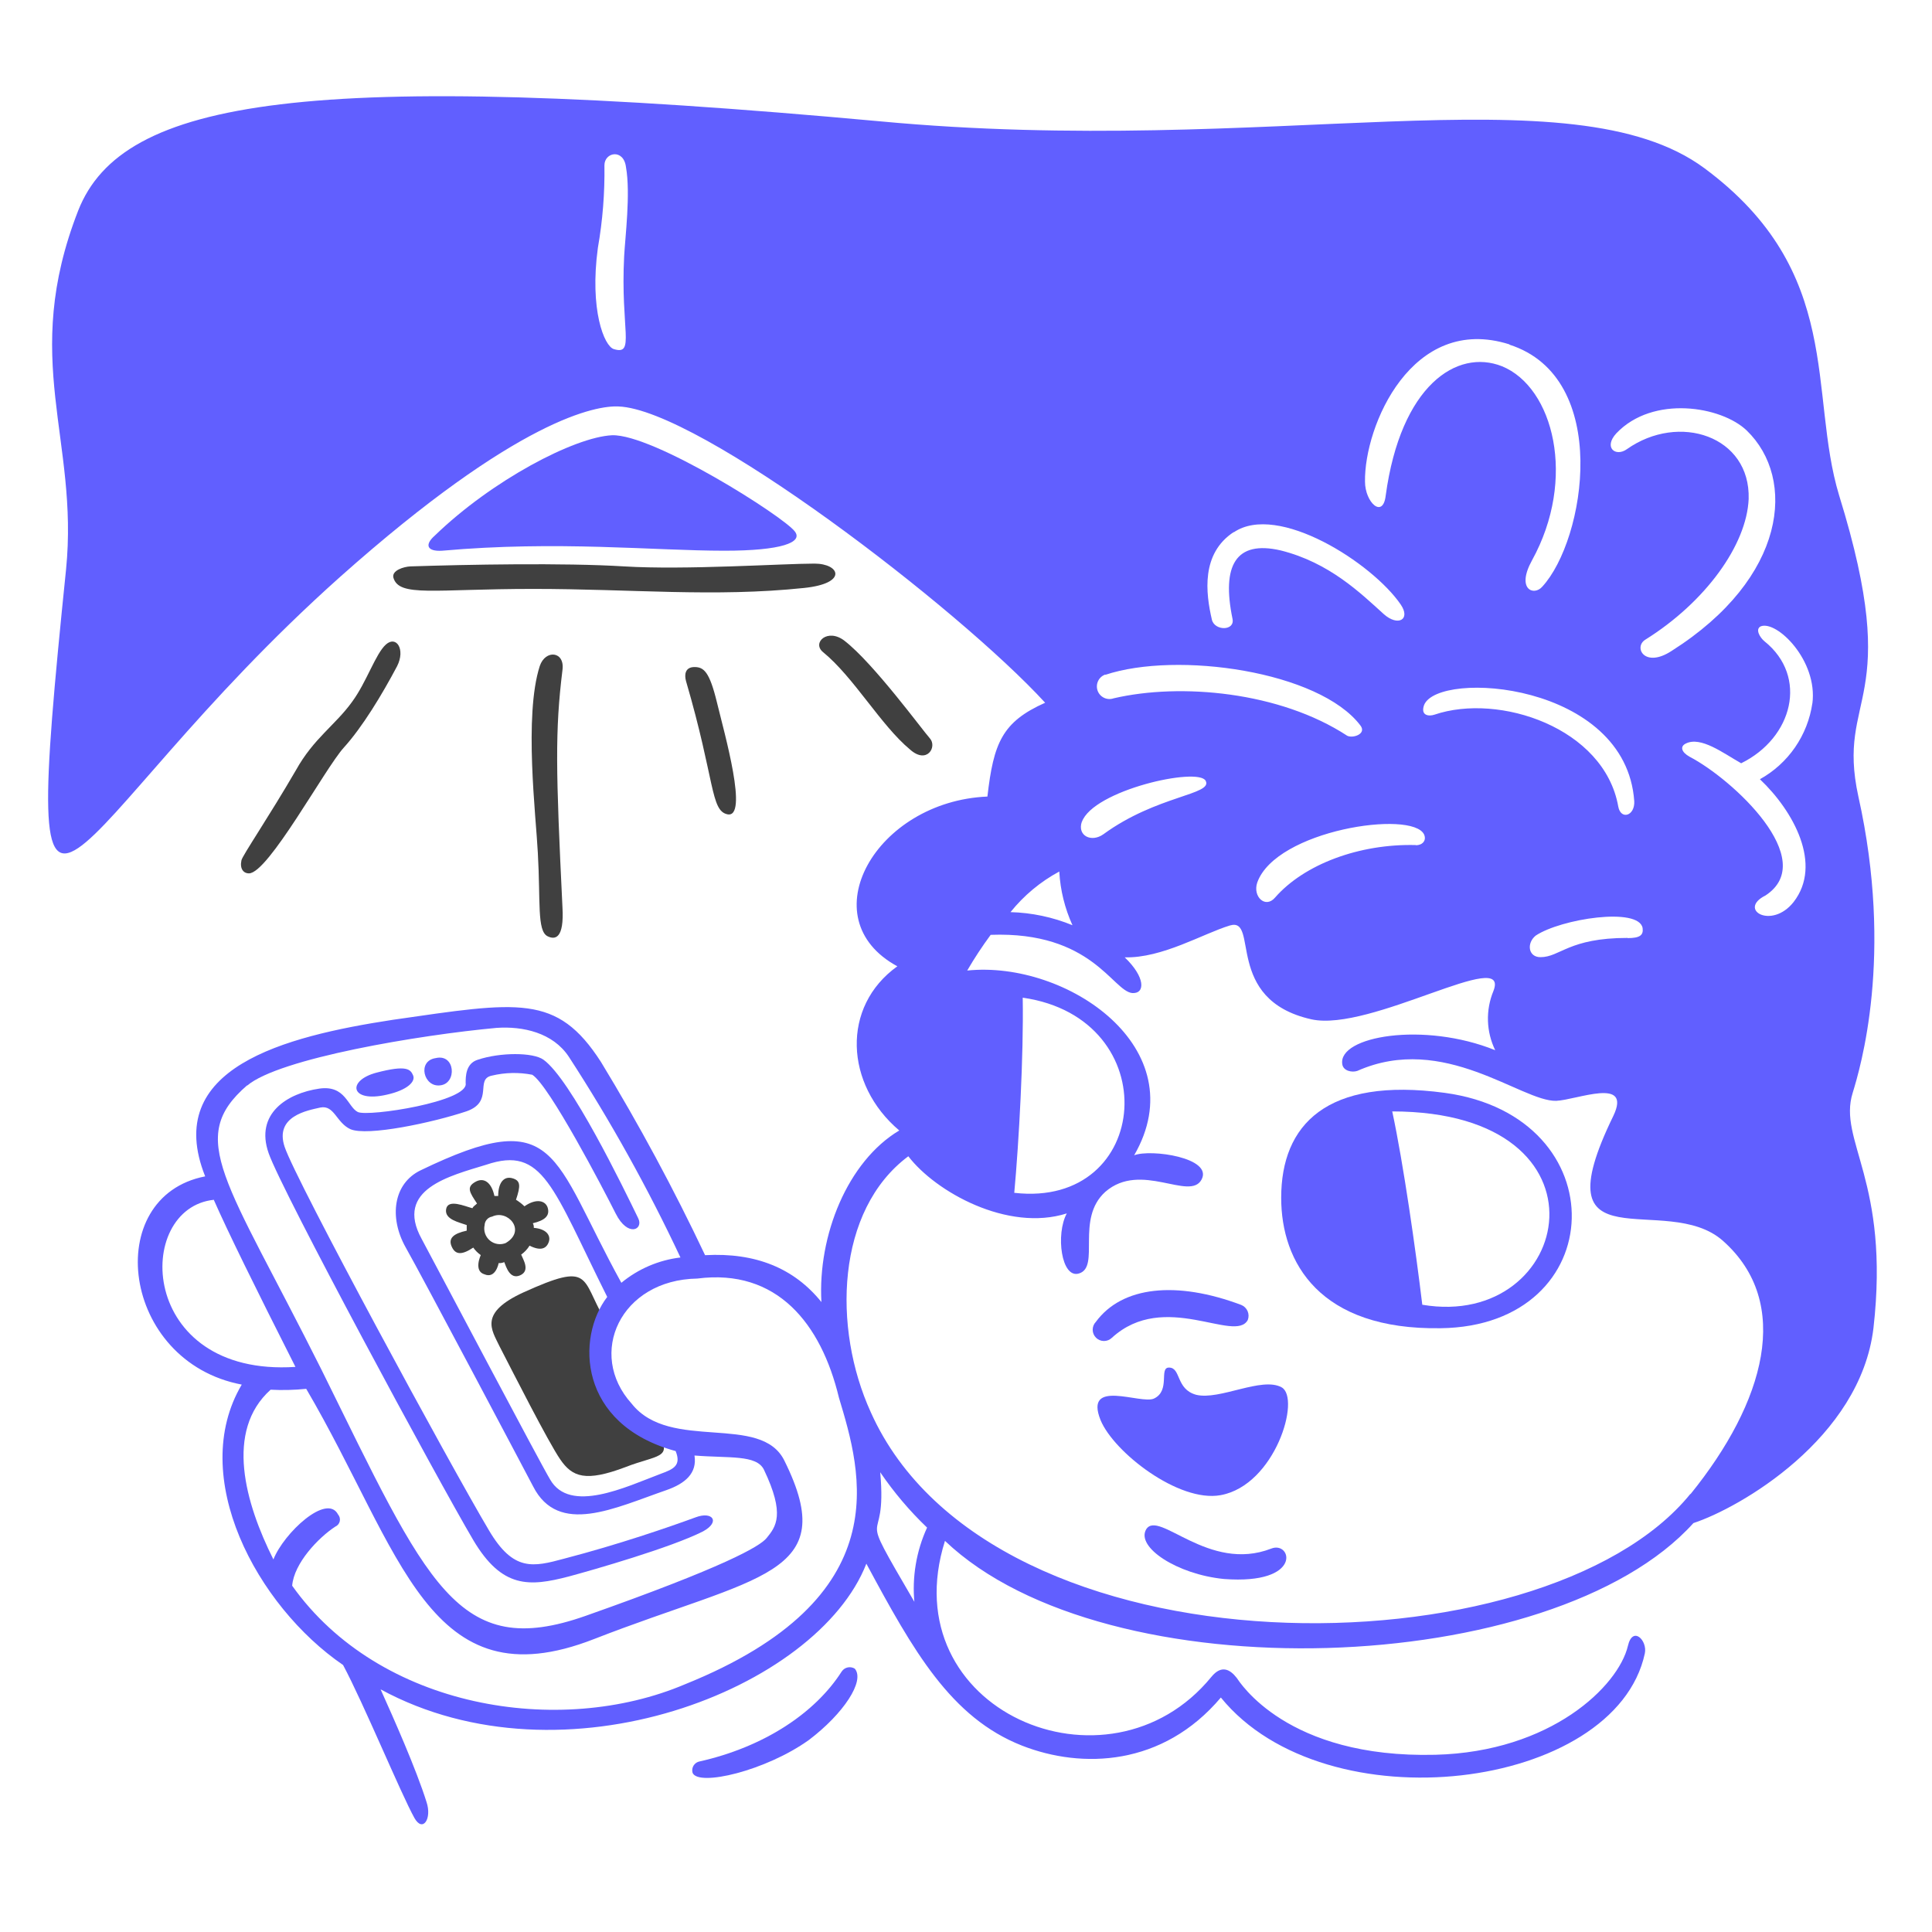
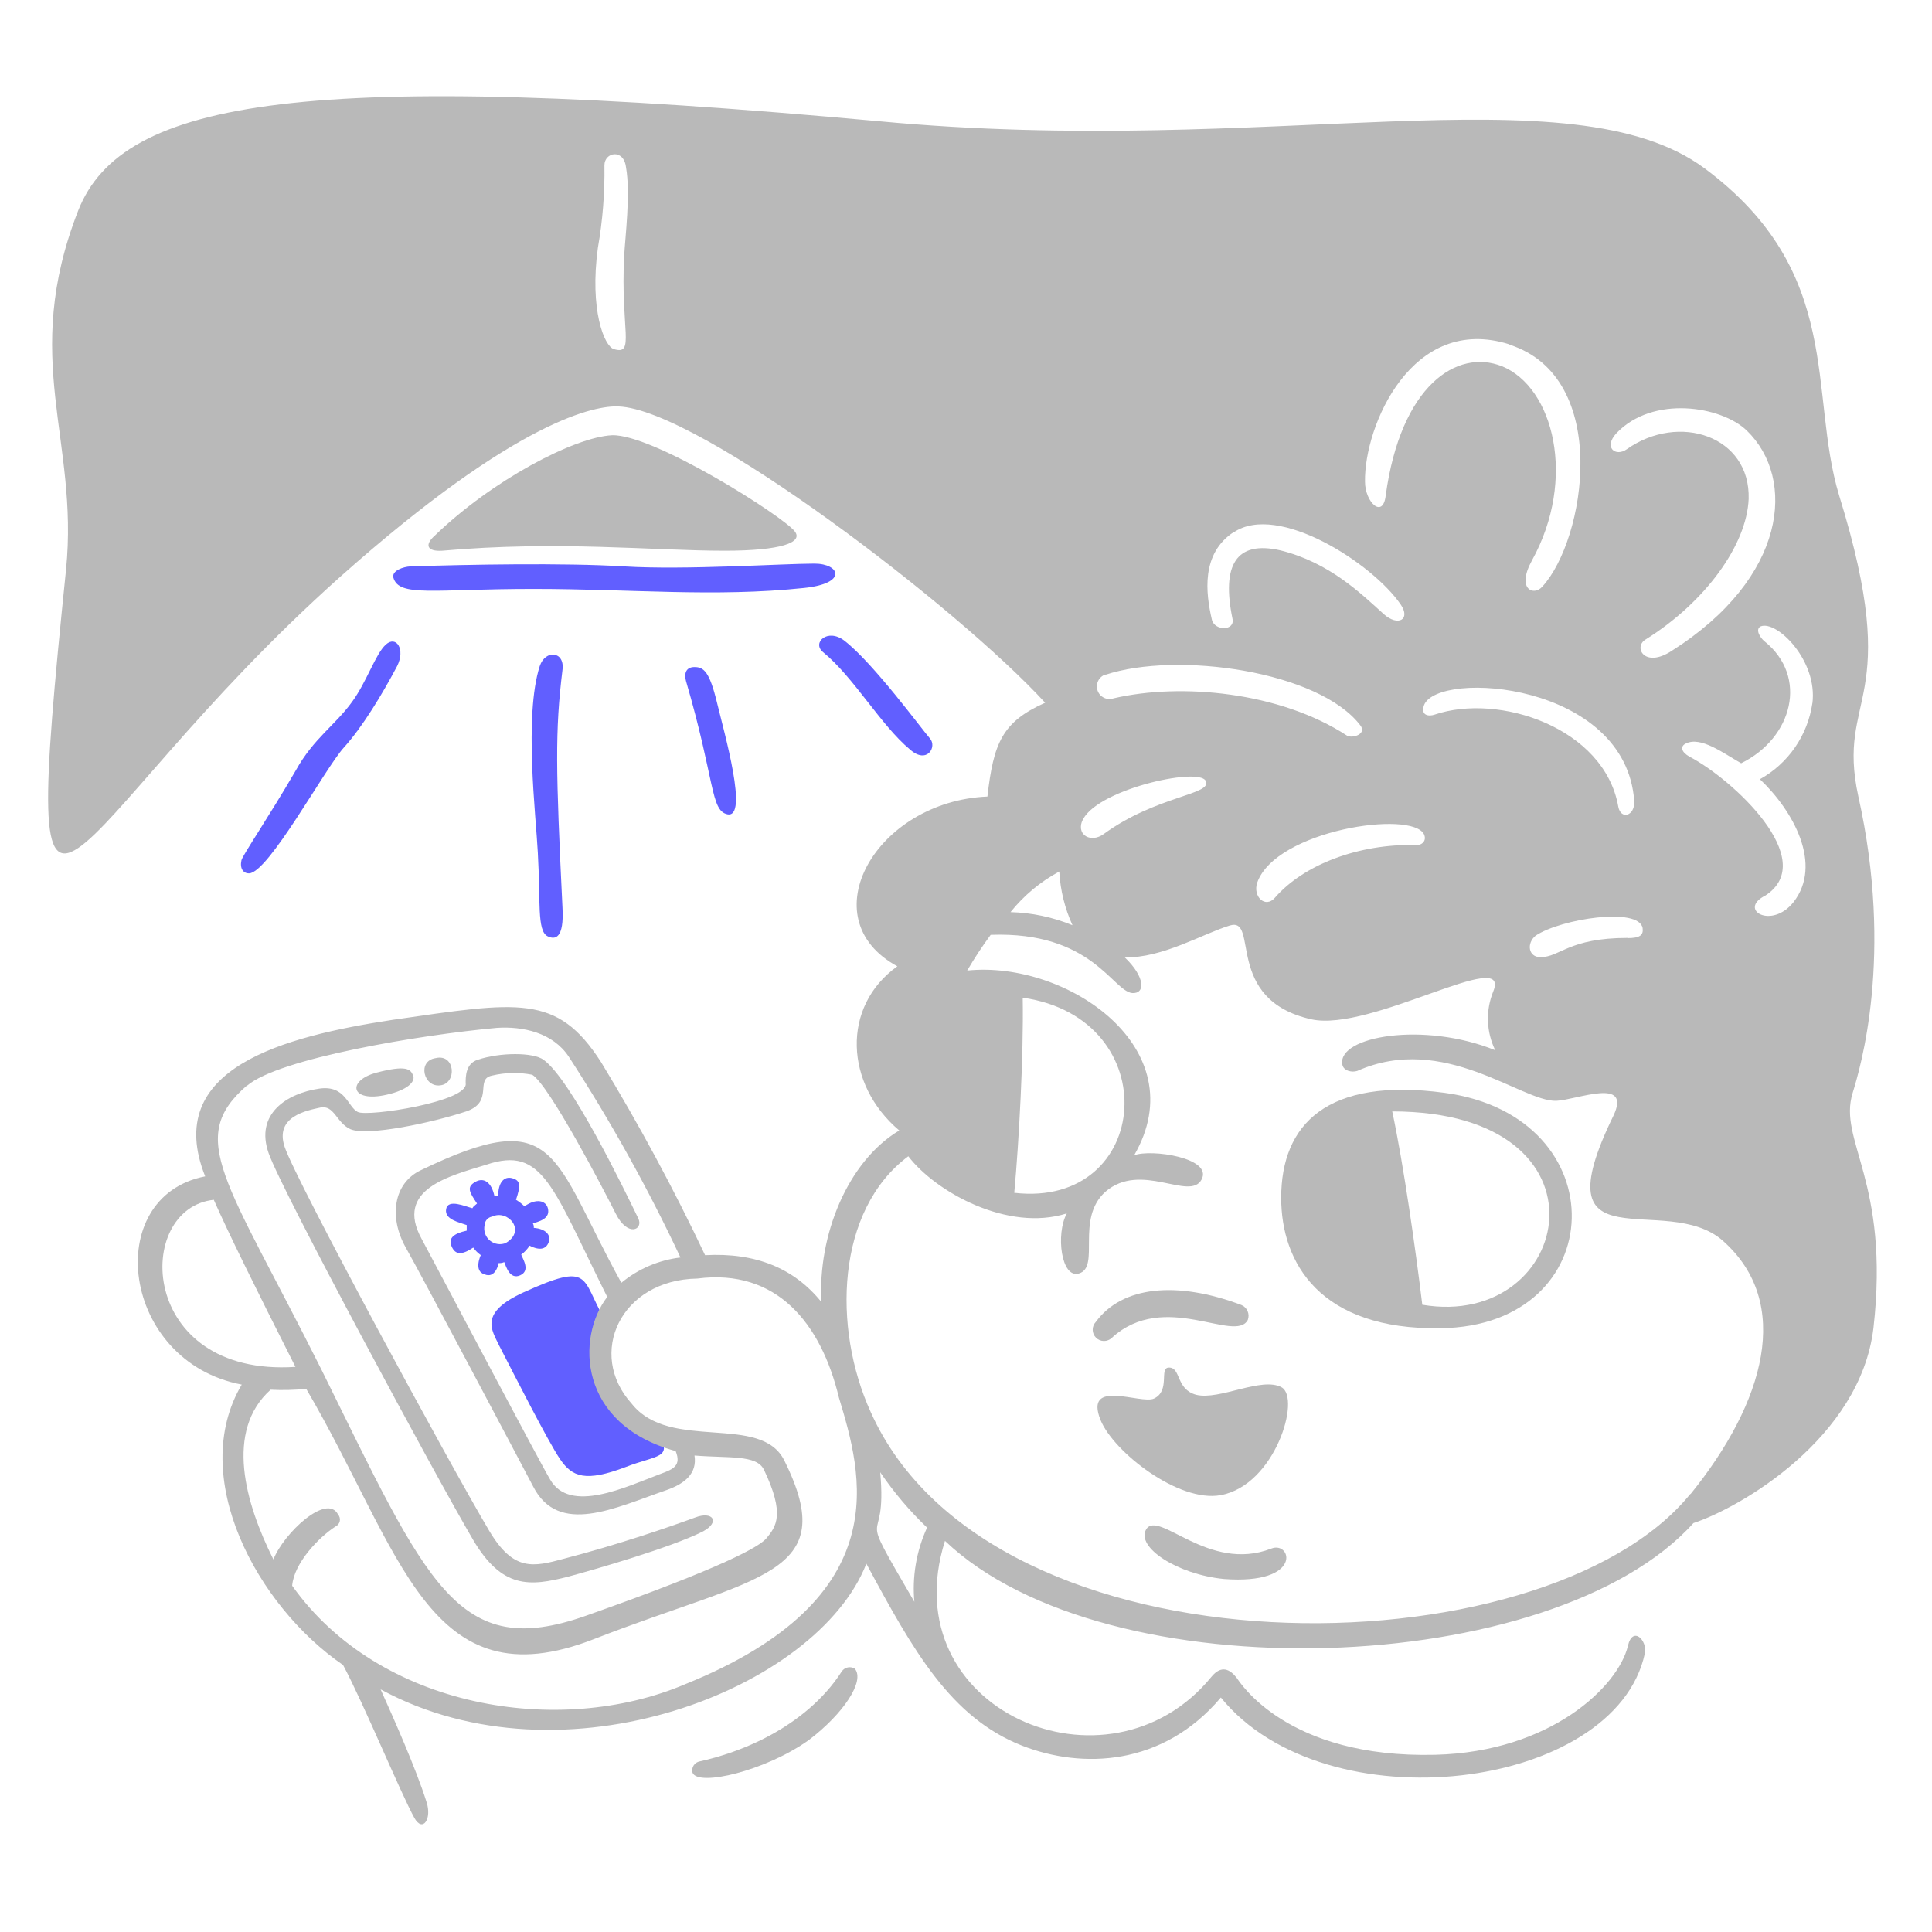
<svg xmlns="http://www.w3.org/2000/svg" width="155" height="155" viewBox="0 0 155 155" fill="none">
-   <path d="M42.485 99.936C43.388 100.392 43.844 100.168 44.029 99.635C44.214 99.103 43.805 98.585 42.825 98.508C42.836 98.38 42.809 98.251 42.748 98.138C43.728 97.906 44.106 97.535 43.952 96.933C43.797 96.331 43.049 96.099 42.076 96.779C41.869 96.58 41.641 96.404 41.397 96.254C41.775 95.127 41.775 94.71 41.096 94.525C40.416 94.339 39.968 94.895 39.968 95.953H39.667C39.443 94.895 38.841 94.409 38.123 94.826C37.405 95.242 37.668 95.652 38.27 96.555C38.123 96.701 37.969 96.779 37.899 96.933C37.297 96.779 35.938 96.161 35.792 97.003C35.645 97.844 36.842 98.06 37.444 98.284V98.732C36.394 98.963 35.938 99.334 36.239 100.013C36.541 100.693 37.066 100.693 37.969 100.091C38.133 100.325 38.337 100.528 38.571 100.693C38.571 100.693 37.969 101.974 38.872 102.237C39.775 102.615 40.007 101.334 40.007 101.334C40.16 101.346 40.314 101.32 40.455 101.256C40.609 101.635 40.91 102.685 41.736 102.314C42.562 101.943 41.96 101.032 41.813 100.654C42.083 100.461 42.311 100.217 42.485 99.936ZM40.609 99.712C40.396 99.805 40.162 99.837 39.932 99.805C39.702 99.772 39.485 99.677 39.306 99.529C39.127 99.381 38.992 99.186 38.917 98.967C38.842 98.747 38.829 98.511 38.88 98.284C38.887 98.119 38.95 97.961 39.06 97.838C39.17 97.714 39.319 97.632 39.482 97.605C40.74 97.003 42.246 98.732 40.594 99.712H40.609Z" fill="#404040" />
-   <path d="M50.205 117.693C52.691 116.72 54.065 117.021 52.768 114.991C49.981 113.856 49.757 113.331 48.699 111.131C47.927 109.471 47.348 107.518 48.475 105.788C46.599 102.554 47.495 101.195 42.006 103.681C38.393 105.333 39.451 106.691 40.053 107.965C41.18 110.15 43.959 115.639 44.94 117.075C45.92 118.511 46.986 118.912 50.205 117.693Z" fill="#404040" />
-   <path d="M43.303 53.439C42.022 57.43 43.002 65.482 43.149 68.416C43.373 72.33 43.072 74.662 43.921 75.109C44.523 75.41 45.272 75.333 45.125 72.793C44.593 61.808 44.523 58.65 45.125 53.756C45.334 52.235 43.751 52.088 43.303 53.439Z" fill="#404040" />
-   <path d="M67.753 51.408C66.402 50.359 65.121 51.563 66.024 52.312C68.51 54.342 70.656 58.179 73.018 60.14C74.377 61.344 75.203 59.908 74.601 59.237C73.999 58.565 70.085 53.215 67.753 51.408Z" fill="#404040" />
-   <path d="M19.973 70.068C21.517 70.068 26.072 61.645 27.577 59.985C29.083 58.325 30.665 55.701 31.862 53.439C32.541 52.088 31.793 50.961 30.959 51.709C30.125 52.458 29.415 54.72 28.249 56.303C26.898 58.179 25.161 59.236 23.741 61.792C21.556 65.552 19.448 68.639 19.371 69.018C19.224 69.689 19.525 70.068 19.973 70.068Z" fill="#404040" />
-   <path d="M31.561 46.344C32.017 47.927 34.796 47.247 42.771 47.247C50.745 47.247 57.292 47.927 64.518 47.17C68.054 46.8 67.374 45.217 65.344 45.217C62.789 45.217 54.961 45.742 50.074 45.441C45.187 45.14 37.428 45.294 32.92 45.441C32.395 45.464 31.414 45.765 31.561 46.344Z" fill="#404040" />
-   <path d="M58.35 65.328C60.079 65.706 58.126 58.859 57.524 56.373C56.922 53.887 56.466 53.516 55.717 53.516C54.968 53.516 54.891 54.118 55.038 54.644C57.369 62.618 56.999 65.027 58.35 65.328Z" fill="#404040" />
-   <path d="M89.199 107.332C93.414 103.472 99.096 107.803 100.108 105.896C100.195 105.667 100.189 105.412 100.091 105.187C99.993 104.962 99.81 104.784 99.583 104.692C94.387 102.739 90.025 103.186 87.918 106.051C87.753 106.222 87.662 106.45 87.664 106.688C87.666 106.925 87.761 107.152 87.929 107.32C88.097 107.488 88.324 107.584 88.562 107.586C88.799 107.588 89.028 107.497 89.199 107.332Z" fill="#615FFF" />
-   <path d="M35.475 44.183C44.739 43.357 52.405 44.183 58.126 44.183C62.712 44.183 64.441 43.511 63.769 42.639C62.866 41.434 52.405 34.81 49.101 34.919C46.09 35.065 39.474 38.524 34.881 42.971C34.032 43.719 34.271 44.26 35.475 44.183Z" fill="#615FFF" />
-   <path d="M67.529 134.098C65.421 137.409 61.314 140.158 56.096 141.324C55.952 141.358 55.822 141.435 55.724 141.544C55.625 141.653 55.562 141.79 55.542 141.936C55.529 142.034 55.536 142.132 55.563 142.227C56.019 143.354 61.438 142.072 64.897 139.594C67.676 137.487 69.413 134.854 68.579 133.874C68.409 133.768 68.205 133.732 68.009 133.774C67.813 133.816 67.641 133.932 67.529 134.098Z" fill="#615FFF" />
-   <path d="M37.961 123.544C40.277 127.458 42.469 127.303 45.634 126.477C47.588 125.952 53.833 124.161 56.396 122.864C57.824 122.092 57.168 121.212 55.794 121.737C53.687 122.509 49.618 123.914 45.256 125.049C42.77 125.721 41.195 126.099 39.234 122.787C36.147 117.599 23.74 94.725 22.837 92.015C22.003 89.529 24.713 89.081 25.694 88.857C26.821 88.626 26.975 90.062 28.102 90.587C29.453 91.189 34.726 90.062 37.428 89.158C39.644 88.386 38.077 86.572 39.466 86.294C40.527 86.04 41.63 86.016 42.701 86.225C44.052 87.051 48.414 95.404 49.394 97.357C50.375 99.31 51.656 98.639 51.201 97.735C49.996 95.25 45.797 86.595 43.604 85.02C42.77 84.418 40.138 84.418 38.331 85.02C37.358 85.322 37.358 86.371 37.358 86.896C37.652 88.371 29.523 89.622 28.704 89.213C27.886 88.803 27.724 87.035 25.616 87.337C23.061 87.707 20.428 89.336 21.555 92.524C22.605 95.551 35.174 118.827 37.961 123.544Z" fill="#615FFF" />
-   <path d="M148.637 87.676C149.239 85.715 151.948 76.69 149.092 63.898C147.286 55.622 152.775 56.603 147.548 39.742C145.062 31.544 147.996 21.839 136.74 13.494C126.063 5.596 101.907 12.668 70.61 9.734C24.56 5.519 9.814 7.928 6.278 16.883C1.608 28.841 6.348 35.241 5.298 45.694C1.361 84.14 4.526 66.616 27.269 46.297C41.636 33.504 47.882 32.532 49.611 32.609C56.088 32.833 76.925 48.821 83.85 56.379C80.391 57.923 79.712 59.614 79.218 63.906C70.262 64.284 64.92 73.687 71.992 77.524C67.475 80.759 67.776 87.004 72.146 90.695C68 93.173 65.6 99.117 65.9 104.46C63.716 101.75 60.628 100.476 56.567 100.7C54.055 95.39 51.267 90.216 48.214 85.198C44.678 79.709 41.621 80.365 31.515 81.817C22.792 83.152 12.987 85.677 16.461 94.377C8.108 95.998 9.706 109.246 19.395 111.083C15.033 118.456 20.599 128.84 27.524 133.58C29.176 136.668 32.156 143.886 33.245 145.847C33.916 147.051 34.673 145.916 34.217 144.565C33.391 141.933 31.585 137.864 30.535 135.533C45.203 143.508 65.569 135.533 69.506 125.45C73.273 132.453 76.284 137.803 81.997 140.049C86.814 141.933 93.284 141.709 97.947 136.189C106.377 146.565 129.599 143.639 131.961 132.653C132.185 131.603 130.981 130.399 130.602 132.051C129.83 135.286 124.426 140.543 115.162 140.782C103.204 141.084 99.436 134.908 99.213 134.606C98.688 133.935 97.993 133.541 97.182 134.537C88.914 144.643 71.528 137.185 75.813 123.621C88.775 135.973 124.635 134.66 135.86 122.193C139.542 120.988 149.246 115.422 150.304 106.544C151.647 94.748 147.432 91.513 148.637 87.676ZM49.248 28.008C48.476 27.784 47.288 24.85 47.967 19.878C48.35 17.694 48.525 15.479 48.492 13.262C48.492 12.205 50.036 11.904 50.221 13.409C50.599 15.517 50.152 19.052 50.074 20.558C49.773 26.425 50.978 28.533 49.248 28.008ZM129.676 34.763C132.61 31.675 138.106 32.586 140.137 34.539C144.128 38.399 143.371 46.351 134.115 52.218C131.938 53.646 131.027 51.917 132.008 51.315C136.825 48.304 140.137 43.718 140.291 40.028C140.438 34.987 134.702 33.08 130.51 36.044C129.614 36.677 128.626 35.905 129.676 34.763ZM130.579 75.247C125.839 75.247 125.175 76.791 123.585 76.791C122.604 76.791 122.458 75.664 123.207 75.061C125.237 73.71 131.483 72.746 131.784 74.459C131.861 75.031 131.56 75.262 130.579 75.262V75.247ZM131.112 64.261C131.181 65.465 130.031 65.805 129.83 64.709C128.711 58.386 120.265 55.576 115.085 57.336C114.63 57.491 113.95 57.413 114.251 56.564C115.379 53.731 130.44 54.727 131.112 64.277V64.261ZM113.58 67.797C109.056 67.681 104.624 69.341 102.293 72.012C101.521 72.915 100.486 71.935 100.865 70.808C102.362 66.593 113.302 64.956 114.251 66.948C114.468 67.442 114.105 67.82 113.58 67.812V67.797ZM121.099 27.652C129.306 30.285 127.198 43.301 123.732 47.069C123.06 47.84 121.624 47.292 122.906 44.961C126.519 38.414 124.635 31.065 120.497 29.382C116.884 27.954 112.375 30.926 111.171 39.765C110.947 41.649 109.511 40.298 109.511 38.638C109.442 34.176 113.279 25.151 121.099 27.629V27.652ZM98.981 42.707C102.517 40.298 110.113 45.185 112.375 48.497C113.201 49.701 112.159 50.288 111.017 49.269C109.164 47.593 106.655 45.131 102.741 44.158C99.128 43.324 98.001 45.378 98.881 49.647C99.089 50.627 97.453 50.627 97.229 49.724C96.727 47.57 96.349 44.413 98.981 42.684V42.707ZM88.675 54.14C94.426 52.225 105.829 53.839 109.141 58.201C109.666 58.88 108.539 59.258 108.083 59.027C102.679 55.491 94.72 54.773 89.346 56.024C89.221 56.068 89.088 56.087 88.956 56.08C88.823 56.073 88.693 56.04 88.574 55.982C88.454 55.925 88.347 55.845 88.258 55.746C88.169 55.647 88.101 55.532 88.057 55.406C87.968 55.153 87.984 54.876 88.099 54.634C88.215 54.392 88.422 54.206 88.675 54.117V54.14ZM86.791 65.952C87.694 63.397 96.125 61.513 96.727 62.64C97.329 63.767 92.813 63.798 88.52 66.932C87.563 67.612 86.413 67.056 86.791 65.929V65.952ZM84.985 69.943C85.069 71.424 85.428 72.877 86.042 74.228C84.462 73.58 82.778 73.224 81.07 73.178C82.144 71.841 83.475 70.733 84.985 69.92V69.943ZM19.827 87.097C22.383 84.912 33.669 83.029 39.838 82.465C41.945 82.318 44.354 82.843 45.635 84.781C48.986 89.938 51.977 95.319 54.591 100.885C52.848 101.093 51.203 101.798 49.85 102.916C44.207 92.686 44.809 88.549 33.746 93.891C31.562 94.941 31.191 97.65 32.542 100.067C33.824 102.321 42.1 117.97 42.771 119.251C44.809 123.242 49.318 120.98 53.456 119.552C54.961 119.027 55.942 118.201 55.718 116.773C58.497 116.997 60.682 116.696 61.284 117.9C63.013 121.513 62.249 122.478 61.508 123.389C60.975 124.061 58.126 125.705 46.986 129.635C36.672 133.271 34.302 127.118 25.772 109.848C18.137 94.609 14.902 91.335 19.827 87.074V87.097ZM54.212 116.433C54.66 117.561 54.058 117.862 53.008 118.24C50.221 119.29 45.713 121.475 44.13 118.688C43.358 117.414 35.097 101.758 33.824 99.387C31.639 95.404 36.078 94.346 39.011 93.443C43.582 91.899 44.315 95.242 48.716 104.05C46.23 107.277 46.346 114.279 54.212 116.418V116.433ZM17.156 96.269C18.283 98.824 20.391 103.116 23.703 109.663C11.057 110.489 10.687 96.886 17.195 96.253L17.156 96.269ZM54.961 135.124C44.879 139.408 30.434 137.077 23.44 127.218C23.587 125.412 25.548 123.358 26.899 122.478C26.988 122.44 27.067 122.381 27.13 122.306C27.192 122.232 27.236 122.143 27.258 122.049C27.279 121.954 27.279 121.855 27.255 121.761C27.232 121.667 27.186 121.579 27.123 121.505C26.219 119.768 22.761 123.003 21.935 125.111C19.673 120.602 18.021 114.804 21.711 111.493C22.663 111.543 23.618 111.52 24.567 111.423C32.241 124.509 34.349 136.699 47.666 131.495C60.79 126.377 67.529 126.454 62.936 117.198C61.06 113.338 53.757 116.518 50.677 112.612C47.064 108.621 49.773 102.676 55.942 102.576C62.334 101.75 65.877 106.189 67.306 112.133C69.112 118.14 72.192 128.176 54.961 135.124ZM73.397 128.577C68.386 119.985 71.227 124.856 70.618 118.116C71.712 119.723 72.972 121.211 74.377 122.555C73.51 124.448 73.161 126.536 73.366 128.608L73.397 128.577ZM135.621 119.846C123.886 134.344 79.565 134.969 69.861 113.299C66.773 106.529 67.074 97.087 72.872 92.764C75.057 95.62 80.847 98.855 85.587 97.349C84.683 99.001 85.139 102.614 86.567 102.167C88.296 101.642 86.266 97.797 88.675 95.62C91.531 93.134 95.445 96.392 96.395 94.64C97.344 92.887 92.326 92.162 90.991 92.686C95.955 84.109 85.587 77.038 77.597 77.864C78.172 76.876 78.801 75.92 79.48 75C87.602 74.699 89.261 79.516 90.836 79.67C91.894 79.74 91.894 78.389 90.234 76.806C93.245 76.883 96.541 74.892 98.665 74.251C101.058 73.525 98.14 80.195 105.211 81.778C109.951 82.828 121.238 75.903 119.81 79.516C119.498 80.272 119.351 81.085 119.376 81.902C119.401 82.719 119.599 83.521 119.957 84.256C114.236 81.94 107.319 83.129 107.689 85.383C107.767 85.916 108.461 86.063 108.894 85.916C115.842 82.828 122.064 88.394 124.851 88.317C126.503 88.247 130.942 86.364 129.437 89.521C123.415 101.873 133.652 95.466 138.238 99.557C143.827 104.529 141.604 112.488 135.621 119.877V119.846ZM82.051 80.041C93.631 81.701 92.434 96.971 81.372 95.697C81.75 91.59 82.128 84.665 82.051 80.072V80.041ZM145.402 56.417C145.217 57.689 144.741 58.901 144.012 59.959C143.282 61.017 142.318 61.892 141.194 62.516C143.896 65.072 146.236 69.356 143.896 72.367C142.129 74.606 139.38 72.969 141.642 71.842C146.004 68.986 139.01 62.516 135.551 60.71C134.872 60.332 134.779 59.876 135.25 59.652C136.454 59.05 138.253 60.424 139.689 61.235C143.827 59.205 145.093 54.287 141.565 51.453C141.194 51.152 140.793 50.473 141.264 50.249C142.545 49.755 145.857 52.99 145.402 56.448V56.417Z" fill="#615FFF" />
-   <path d="M101.991 124.239C96.95 126.2 92.959 121.082 91.955 122.695C91.121 124.124 94.433 126.308 98.193 126.679C104.585 127.158 103.62 123.591 101.991 124.239Z" fill="#615FFF" />
-   <path d="M102.817 111.3C101.219 110.428 97.853 112.358 95.97 111.902C94.318 111.454 94.765 109.717 93.785 109.717C92.959 109.717 93.924 111.57 92.581 112.203C91.538 112.697 86.937 110.543 88.296 113.932C89.346 116.496 94.557 120.564 97.923 119.954C102.308 119.159 104.385 112.157 102.817 111.3Z" fill="#615FFF" />
-   <path d="M31.036 87.823C32.688 87.453 33.352 86.773 33.144 86.279C32.935 85.785 32.626 85.422 30.21 86.055C27.794 86.688 28.102 88.502 31.036 87.823Z" fill="#615FFF" />
-   <path d="M115.911 87.677C106.431 86.395 102.787 90.232 102.787 96.099C102.787 101.295 105.875 106.714 115.579 106.56C129.259 106.39 129.838 89.576 115.911 87.677ZM114.105 104.661C113.58 100.299 112.599 93.374 111.696 89.166C129.985 89.182 126.21 106.73 114.105 104.676V104.661Z" fill="#615FFF" />
-   <path d="M35.328 87.074C36.679 86.92 36.533 84.511 34.95 84.89C33.445 85.114 33.993 87.26 35.328 87.074Z" fill="#615FFF" />
+   <path d="M42.485 99.936C43.388 100.392 43.844 100.168 44.029 99.635C44.214 99.103 43.805 98.585 42.825 98.508C42.836 98.38 42.809 98.251 42.748 98.138C43.728 97.906 44.106 97.535 43.952 96.933C43.797 96.331 43.049 96.099 42.076 96.779C41.869 96.58 41.641 96.404 41.397 96.254C41.775 95.127 41.775 94.71 41.096 94.525C40.416 94.339 39.968 94.895 39.968 95.953H39.667C39.443 94.895 38.841 94.409 38.123 94.826C37.405 95.242 37.668 95.652 38.27 96.555C38.123 96.701 37.969 96.779 37.899 96.933C37.297 96.779 35.938 96.161 35.792 97.003C35.645 97.844 36.842 98.06 37.444 98.284V98.732C36.394 98.963 35.938 99.334 36.24 100.013C36.541 100.693 37.066 100.693 37.969 100.091C38.133 100.325 38.337 100.528 38.571 100.693C38.571 100.693 37.969 101.974 38.872 102.237C39.775 102.615 40.007 101.334 40.007 101.334C40.16 101.346 40.314 101.32 40.455 101.256C40.609 101.635 40.91 102.685 41.736 102.314C42.562 101.943 41.96 101.032 41.813 100.654C42.083 100.461 42.311 100.217 42.485 99.936ZM40.609 99.712C40.396 99.805 40.162 99.837 39.932 99.805C39.702 99.772 39.485 99.677 39.306 99.529C39.127 99.381 38.992 99.186 38.917 98.967C38.842 98.747 38.829 98.511 38.88 98.284C38.887 98.119 38.951 97.961 39.06 97.838C39.17 97.714 39.319 97.632 39.482 97.605C40.74 97.003 42.246 98.732 40.594 99.712H40.609Z" fill="#615FFF" />
+   <path d="M50.205 117.693C52.691 116.72 54.065 117.021 52.768 114.991C49.981 113.856 49.757 113.331 48.699 111.131C47.927 109.471 47.348 107.518 48.475 105.788C46.599 102.554 47.495 101.195 42.006 103.681C38.393 105.333 39.451 106.691 40.053 107.965C41.18 110.15 43.959 115.639 44.94 117.075C45.92 118.511 46.986 118.912 50.205 117.693Z" fill="#615FFF" />
+   <path d="M43.303 53.439C42.022 57.43 43.002 65.482 43.149 68.416C43.373 72.33 43.072 74.662 43.921 75.109C44.523 75.41 45.272 75.333 45.125 72.793C44.593 61.808 44.523 58.65 45.125 53.756C45.334 52.235 43.751 52.088 43.303 53.439Z" fill="#615FFF" />
+   <path d="M67.753 51.408C66.402 50.359 65.121 51.563 66.024 52.312C68.51 54.342 70.656 58.179 73.018 60.14C74.377 61.344 75.203 59.908 74.601 59.237C73.999 58.565 70.085 53.215 67.753 51.408Z" fill="#615FFF" />
+   <path d="M19.973 70.068C21.517 70.068 26.072 61.645 27.578 59.985C29.083 58.325 30.666 55.701 31.862 53.439C32.541 52.088 31.793 50.961 30.959 51.709C30.125 52.458 29.415 54.72 28.249 56.303C26.898 58.179 25.161 59.236 23.741 61.792C21.556 65.552 19.448 68.639 19.371 69.018C19.224 69.689 19.525 70.068 19.973 70.068Z" fill="#615FFF" />
+   <path d="M31.561 46.344C32.017 47.927 34.796 47.247 42.771 47.247C50.745 47.247 57.292 47.927 64.518 47.17C68.054 46.8 67.375 45.217 65.344 45.217C62.789 45.217 54.961 45.742 50.074 45.441C45.187 45.14 37.428 45.294 32.92 45.441C32.395 45.464 31.415 45.765 31.561 46.344Z" fill="#615FFF" />
+   <path d="M58.35 65.328C60.079 65.706 58.126 58.859 57.524 56.373C56.922 53.887 56.466 53.516 55.717 53.516C54.968 53.516 54.891 54.118 55.038 54.644C57.369 62.618 56.999 65.027 58.35 65.328Z" fill="#615FFF" />
+   <path d="M89.199 107.332C93.414 103.472 99.096 107.803 100.108 105.896C100.195 105.667 100.189 105.412 100.091 105.187C99.993 104.962 99.81 104.784 99.583 104.692C94.387 102.739 90.025 103.186 87.918 106.051C87.753 106.222 87.662 106.45 87.664 106.688C87.666 106.925 87.761 107.152 87.929 107.32C88.097 107.488 88.324 107.584 88.562 107.586C88.799 107.588 89.028 107.497 89.199 107.332Z" fill="#B9B9B9" />
+   <path d="M35.475 44.183C44.739 43.357 52.405 44.183 58.126 44.183C62.712 44.183 64.441 43.511 63.769 42.639C62.866 41.434 52.405 34.81 49.101 34.919C46.09 35.065 39.474 38.524 34.881 42.971C34.032 43.719 34.271 44.26 35.475 44.183Z" fill="#B9B9B9" />
+   <path d="M67.529 134.098C65.421 137.409 61.315 140.158 56.096 141.324C55.952 141.358 55.822 141.435 55.724 141.544C55.625 141.653 55.562 141.79 55.542 141.936C55.529 142.034 55.536 142.132 55.563 142.227C56.019 143.354 61.438 142.072 64.897 139.594C67.676 137.487 69.413 134.854 68.579 133.874C68.409 133.768 68.205 133.732 68.009 133.774C67.813 133.816 67.641 133.932 67.529 134.098Z" fill="#B9B9B9" />
+   <path d="M37.961 123.544C40.277 127.458 42.469 127.303 45.634 126.477C47.588 125.952 53.833 124.161 56.396 122.864C57.824 122.092 57.168 121.212 55.794 121.737C53.687 122.509 49.618 123.914 45.256 125.049C42.77 125.721 41.195 126.099 39.234 122.787C36.147 117.599 23.74 94.725 22.837 92.015C22.003 89.529 24.713 89.081 25.694 88.857C26.821 88.626 26.975 90.062 28.102 90.587C29.453 91.189 34.726 90.062 37.428 89.158C39.644 88.386 38.077 86.572 39.466 86.294C40.527 86.04 41.63 86.016 42.701 86.225C44.052 87.051 48.414 95.404 49.394 97.357C50.375 99.31 51.656 98.639 51.201 97.735C49.996 95.25 45.797 86.595 43.604 85.02C42.77 84.418 40.138 84.418 38.331 85.02C37.358 85.322 37.358 86.371 37.358 86.896C37.652 88.371 29.523 89.622 28.704 89.213C27.886 88.803 27.724 87.035 25.616 87.337C23.061 87.707 20.428 89.336 21.555 92.524C22.605 95.551 35.174 118.827 37.961 123.544Z" fill="#B9B9B9" />
+   <path d="M148.637 87.676C149.239 85.715 151.948 76.69 149.092 63.898C147.286 55.622 152.775 56.603 147.548 39.742C145.062 31.544 147.996 21.839 136.74 13.494C126.063 5.596 101.907 12.668 70.61 9.734C24.56 5.519 9.814 7.928 6.278 16.883C1.608 28.841 6.348 35.241 5.298 45.694C1.361 84.14 4.526 66.616 27.269 46.297C41.636 33.504 47.882 32.532 49.611 32.609C56.088 32.833 76.925 48.821 83.85 56.379C80.391 57.923 79.712 59.614 79.218 63.906C70.262 64.284 64.92 73.687 71.992 77.524C67.475 80.759 67.776 87.004 72.146 90.695C68 93.173 65.6 99.117 65.901 104.46C63.716 101.75 60.628 100.476 56.567 100.7C54.055 95.39 51.267 90.216 48.214 85.198C44.678 79.709 41.621 80.365 31.515 81.817C22.792 83.152 12.987 85.677 16.461 94.377C8.108 95.998 9.706 109.246 19.395 111.083C15.033 118.456 20.599 128.84 27.524 133.58C29.176 136.668 32.156 143.886 33.245 145.847C33.916 147.051 34.673 145.916 34.217 144.565C33.391 141.933 31.585 137.864 30.535 135.533C45.203 143.508 65.569 135.533 69.506 125.45C73.273 132.453 76.284 137.803 81.997 140.049C86.814 141.933 93.284 141.709 97.947 136.189C106.377 146.565 129.599 143.639 131.961 132.653C132.185 131.603 130.981 130.399 130.602 132.051C129.83 135.286 124.426 140.543 115.162 140.782C103.204 141.084 99.436 134.908 99.213 134.606C98.688 133.935 97.993 133.541 97.182 134.537C88.914 144.643 71.528 137.185 75.813 123.621C88.775 135.973 124.635 134.66 135.86 122.193C139.542 120.988 149.246 115.422 150.304 106.544C151.647 94.748 147.432 91.513 148.637 87.676ZM49.248 28.008C48.476 27.784 47.288 24.85 47.967 19.878C48.35 17.694 48.525 15.479 48.492 13.262C48.492 12.205 50.036 11.904 50.221 13.409C50.599 15.517 50.152 19.052 50.074 20.558C49.773 26.425 50.978 28.533 49.248 28.008ZM129.676 34.763C132.61 31.675 138.106 32.586 140.137 34.539C144.128 38.399 143.371 46.351 134.115 52.218C131.938 53.646 131.027 51.917 132.008 51.315C136.825 48.304 140.137 43.718 140.291 40.028C140.438 34.987 134.702 33.08 130.51 36.044C129.614 36.677 128.626 35.905 129.676 34.763ZM130.579 75.247C125.839 75.247 125.175 76.791 123.585 76.791C122.604 76.791 122.458 75.664 123.207 75.061C125.237 73.71 131.483 72.746 131.784 74.459C131.861 75.031 131.56 75.262 130.579 75.262V75.247ZM131.112 64.261C131.181 65.466 130.031 65.805 129.83 64.709C128.711 58.386 120.265 55.576 115.085 57.336C114.63 57.491 113.95 57.413 114.251 56.564C115.379 53.731 130.44 54.727 131.112 64.277V64.261ZM113.58 67.797C109.056 67.681 104.624 69.341 102.293 72.012C101.521 72.915 100.486 71.935 100.865 70.808C102.362 66.593 113.302 64.956 114.251 66.948C114.468 67.442 114.105 67.82 113.58 67.812V67.797ZM121.099 27.652C129.306 30.285 127.198 43.301 123.732 47.069C123.06 47.84 121.624 47.292 122.906 44.961C126.519 38.414 124.635 31.065 120.497 29.382C116.884 27.954 112.375 30.926 111.171 39.765C110.947 41.649 109.511 40.298 109.511 38.638C109.442 34.176 113.279 25.151 121.099 27.629V27.652ZM98.981 42.707C102.517 40.298 110.113 45.185 112.375 48.497C113.201 49.701 112.159 50.288 111.017 49.269C109.164 47.593 106.655 45.131 102.741 44.158C99.128 43.324 98.001 45.378 98.881 49.647C99.089 50.627 97.453 50.627 97.229 49.724C96.727 47.57 96.349 44.413 98.981 42.684V42.707ZM88.675 54.14C94.426 52.225 105.829 53.839 109.141 58.201C109.666 58.88 108.539 59.258 108.083 59.027C102.679 55.491 94.72 54.773 89.346 56.024C89.221 56.068 89.088 56.087 88.956 56.08C88.823 56.073 88.693 56.04 88.574 55.982C88.454 55.925 88.347 55.845 88.258 55.746C88.169 55.647 88.101 55.532 88.057 55.406C87.968 55.153 87.984 54.876 88.099 54.634C88.215 54.392 88.422 54.206 88.675 54.117V54.14ZM86.791 65.952C87.694 63.397 96.125 61.513 96.727 62.64C97.329 63.767 92.813 63.798 88.52 66.932C87.563 67.612 86.413 67.056 86.791 65.929V65.952ZM84.985 69.943C85.069 71.424 85.428 72.877 86.042 74.228C84.462 73.58 82.778 73.224 81.07 73.178C82.144 71.841 83.475 70.733 84.985 69.92V69.943ZM19.827 87.097C22.383 84.912 33.669 83.029 39.838 82.465C41.945 82.318 44.354 82.843 45.635 84.781C48.986 89.938 51.977 95.319 54.591 100.885C52.848 101.093 51.203 101.798 49.85 102.916C44.207 92.686 44.809 88.549 33.746 93.891C31.562 94.941 31.191 97.65 32.542 100.067C33.824 102.321 42.1 117.97 42.771 119.251C44.809 123.242 49.318 120.98 53.456 119.552C54.961 119.027 55.942 118.201 55.718 116.773C58.497 116.997 60.682 116.696 61.284 117.9C63.013 121.513 62.249 122.478 61.508 123.389C60.975 124.061 58.126 125.705 46.986 129.635C36.672 133.271 34.302 127.118 25.772 109.848C18.137 94.609 14.902 91.335 19.827 87.074V87.097ZM54.212 116.433C54.66 117.561 54.058 117.862 53.008 118.24C50.221 119.29 45.713 121.475 44.13 118.688C43.358 117.414 35.097 101.758 33.824 99.388C31.639 95.404 36.078 94.346 39.011 93.443C43.582 91.899 44.315 95.242 48.716 104.05C46.23 107.277 46.346 114.279 54.212 116.418V116.433ZM17.156 96.269C18.283 98.824 20.391 103.116 23.703 109.663C11.057 110.489 10.687 96.886 17.195 96.253L17.156 96.269ZM54.961 135.124C44.879 139.408 30.434 137.077 23.44 127.218C23.587 125.412 25.548 123.358 26.899 122.478C26.988 122.44 27.067 122.381 27.13 122.306C27.192 122.232 27.236 122.143 27.258 122.049C27.279 121.954 27.279 121.855 27.255 121.761C27.232 121.667 27.186 121.579 27.123 121.505C26.219 119.768 22.761 123.003 21.935 125.111C19.673 120.602 18.021 114.804 21.711 111.493C22.663 111.543 23.618 111.52 24.567 111.423C32.241 124.509 34.349 136.699 47.666 131.495C60.79 126.377 67.529 126.454 62.936 117.198C61.06 113.338 53.757 116.518 50.677 112.612C47.064 108.621 49.773 102.676 55.942 102.576C62.334 101.75 65.877 106.189 67.306 112.133C69.112 118.14 72.192 128.176 54.961 135.124ZM73.397 128.577C68.386 119.985 71.227 124.856 70.618 118.116C71.712 119.723 72.972 121.211 74.377 122.555C73.51 124.448 73.161 126.536 73.366 128.608L73.397 128.577ZM135.621 119.846C123.886 134.344 79.565 134.969 69.861 113.299C66.773 106.529 67.074 97.087 72.872 92.764C75.057 95.62 80.847 98.855 85.587 97.349C84.683 99.001 85.139 102.614 86.567 102.167C88.296 101.642 86.266 97.797 88.675 95.62C91.531 93.134 95.445 96.392 96.395 94.64C97.344 92.887 92.326 92.162 90.991 92.686C95.955 84.109 85.587 77.038 77.597 77.864C78.172 76.876 78.801 75.92 79.48 75C87.602 74.699 89.261 79.516 90.836 79.67C91.894 79.74 91.894 78.389 90.234 76.806C93.245 76.883 96.541 74.892 98.665 74.251C101.058 73.525 98.14 80.195 105.211 81.778C109.951 82.828 121.238 75.903 119.81 79.516C119.498 80.272 119.351 81.085 119.376 81.902C119.401 82.719 119.599 83.521 119.957 84.256C114.236 81.94 107.319 83.129 107.689 85.383C107.767 85.916 108.461 86.063 108.894 85.916C115.842 82.828 122.064 88.394 124.851 88.317C126.503 88.247 130.942 86.364 129.437 89.521C123.415 101.873 133.652 95.466 138.238 99.557C143.827 104.529 141.604 112.488 135.621 119.877V119.846ZM82.051 80.041C93.631 81.701 92.434 96.971 81.372 95.697C81.75 91.59 82.128 84.665 82.051 80.072V80.041ZM145.402 56.417C145.217 57.689 144.741 58.901 144.012 59.959C143.282 61.017 142.318 61.892 141.194 62.516C143.896 65.072 146.236 69.356 143.896 72.367C142.129 74.606 139.38 72.969 141.642 71.842C146.004 68.986 139.01 62.516 135.551 60.71C134.872 60.332 134.779 59.876 135.25 59.652C136.454 59.05 138.253 60.424 139.689 61.235C143.827 59.205 145.093 54.287 141.565 51.453C141.194 51.152 140.793 50.473 141.264 50.249C142.545 49.755 145.857 52.99 145.402 56.448V56.417Z" fill="#B9B9B9" />
+   <path d="M101.991 124.239C96.95 126.2 92.959 121.082 91.955 122.695C91.121 124.124 94.433 126.308 98.193 126.679C104.585 127.158 103.62 123.591 101.991 124.239Z" fill="#B9B9B9" />
+   <path d="M102.817 111.3C101.219 110.428 97.853 112.358 95.97 111.902C94.318 111.454 94.765 109.717 93.785 109.717C92.959 109.717 93.924 111.57 92.581 112.203C91.538 112.697 86.937 110.543 88.296 113.932C89.346 116.496 94.557 120.564 97.923 119.954C102.308 119.159 104.385 112.157 102.817 111.3Z" fill="#B9B9B9" />
+   <path d="M31.036 87.823C32.688 87.453 33.352 86.773 33.144 86.279C32.935 85.785 32.626 85.422 30.21 86.055C27.794 86.688 28.102 88.502 31.036 87.823Z" fill="#B9B9B9" />
+   <path d="M115.911 87.677C106.431 86.395 102.787 90.232 102.787 96.099C102.787 101.295 105.875 106.714 115.579 106.56C129.259 106.39 129.838 89.576 115.911 87.677ZM114.105 104.661C113.58 100.299 112.599 93.374 111.696 89.166C129.985 89.182 126.21 106.73 114.105 104.676V104.661Z" fill="#B9B9B9" />
+   <path d="M35.328 87.074C36.679 86.92 36.533 84.511 34.95 84.89C33.445 85.114 33.993 87.26 35.328 87.074Z" fill="#B9B9B9" />
</svg>
